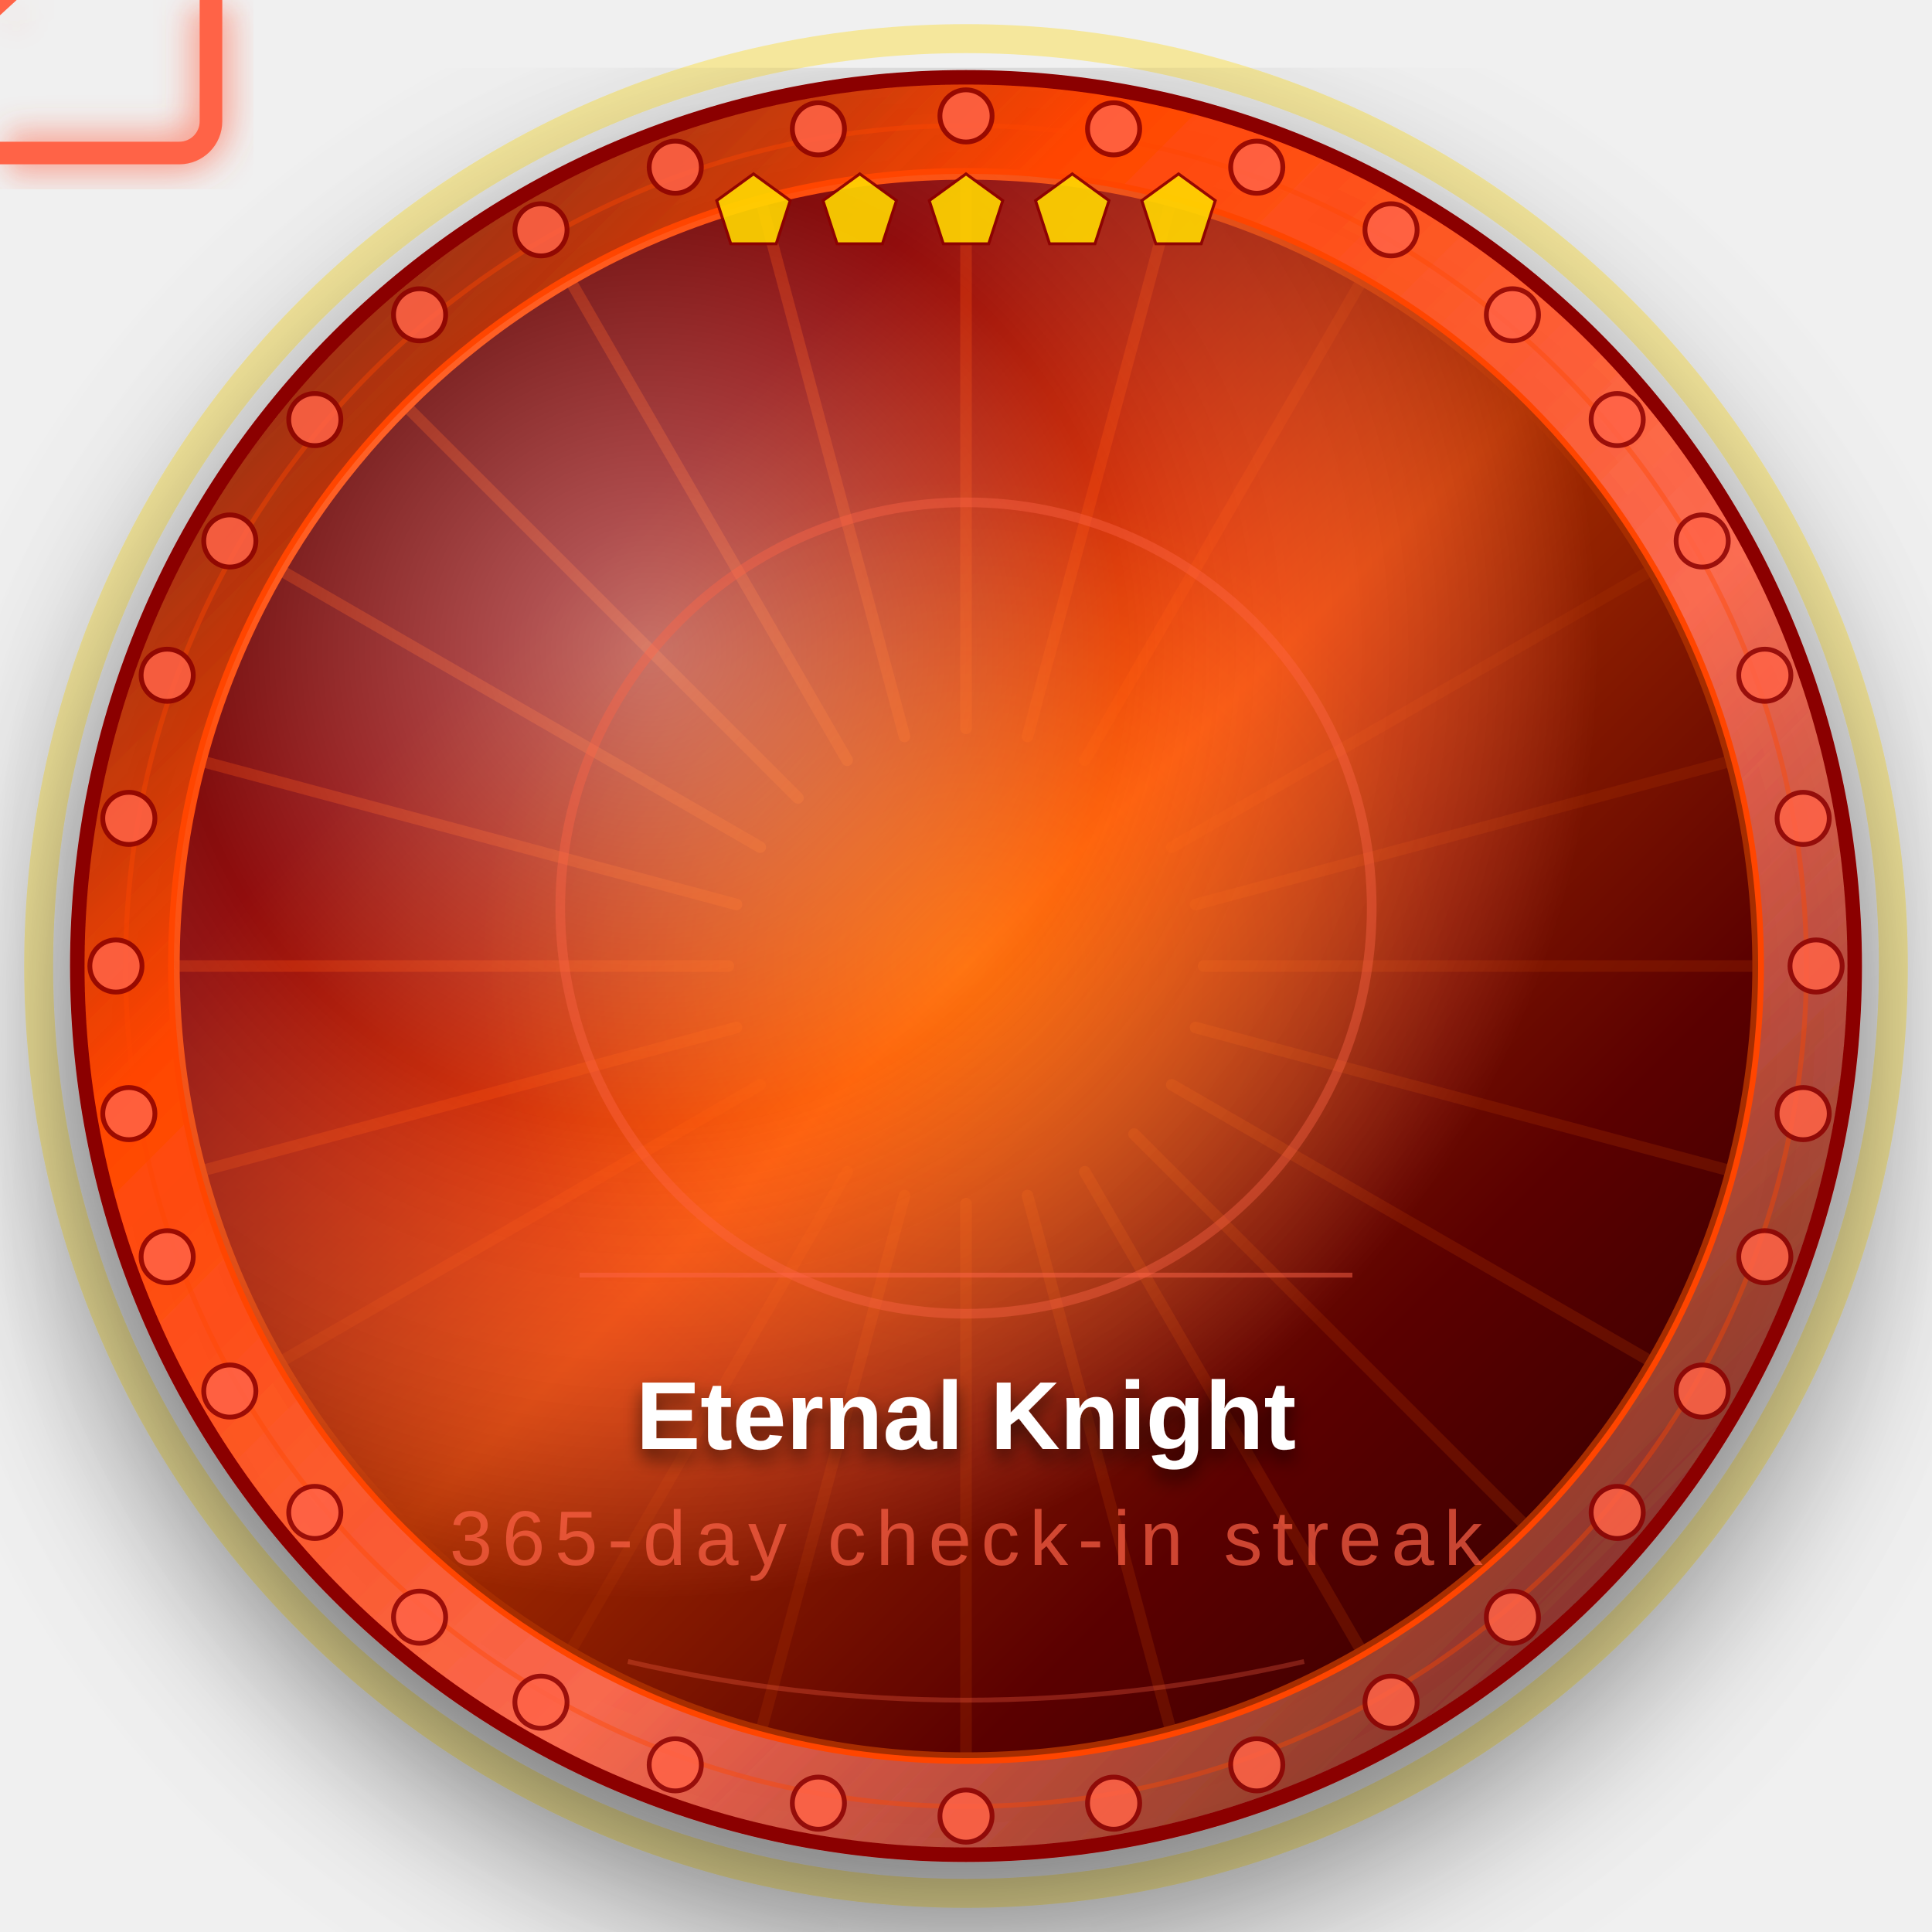
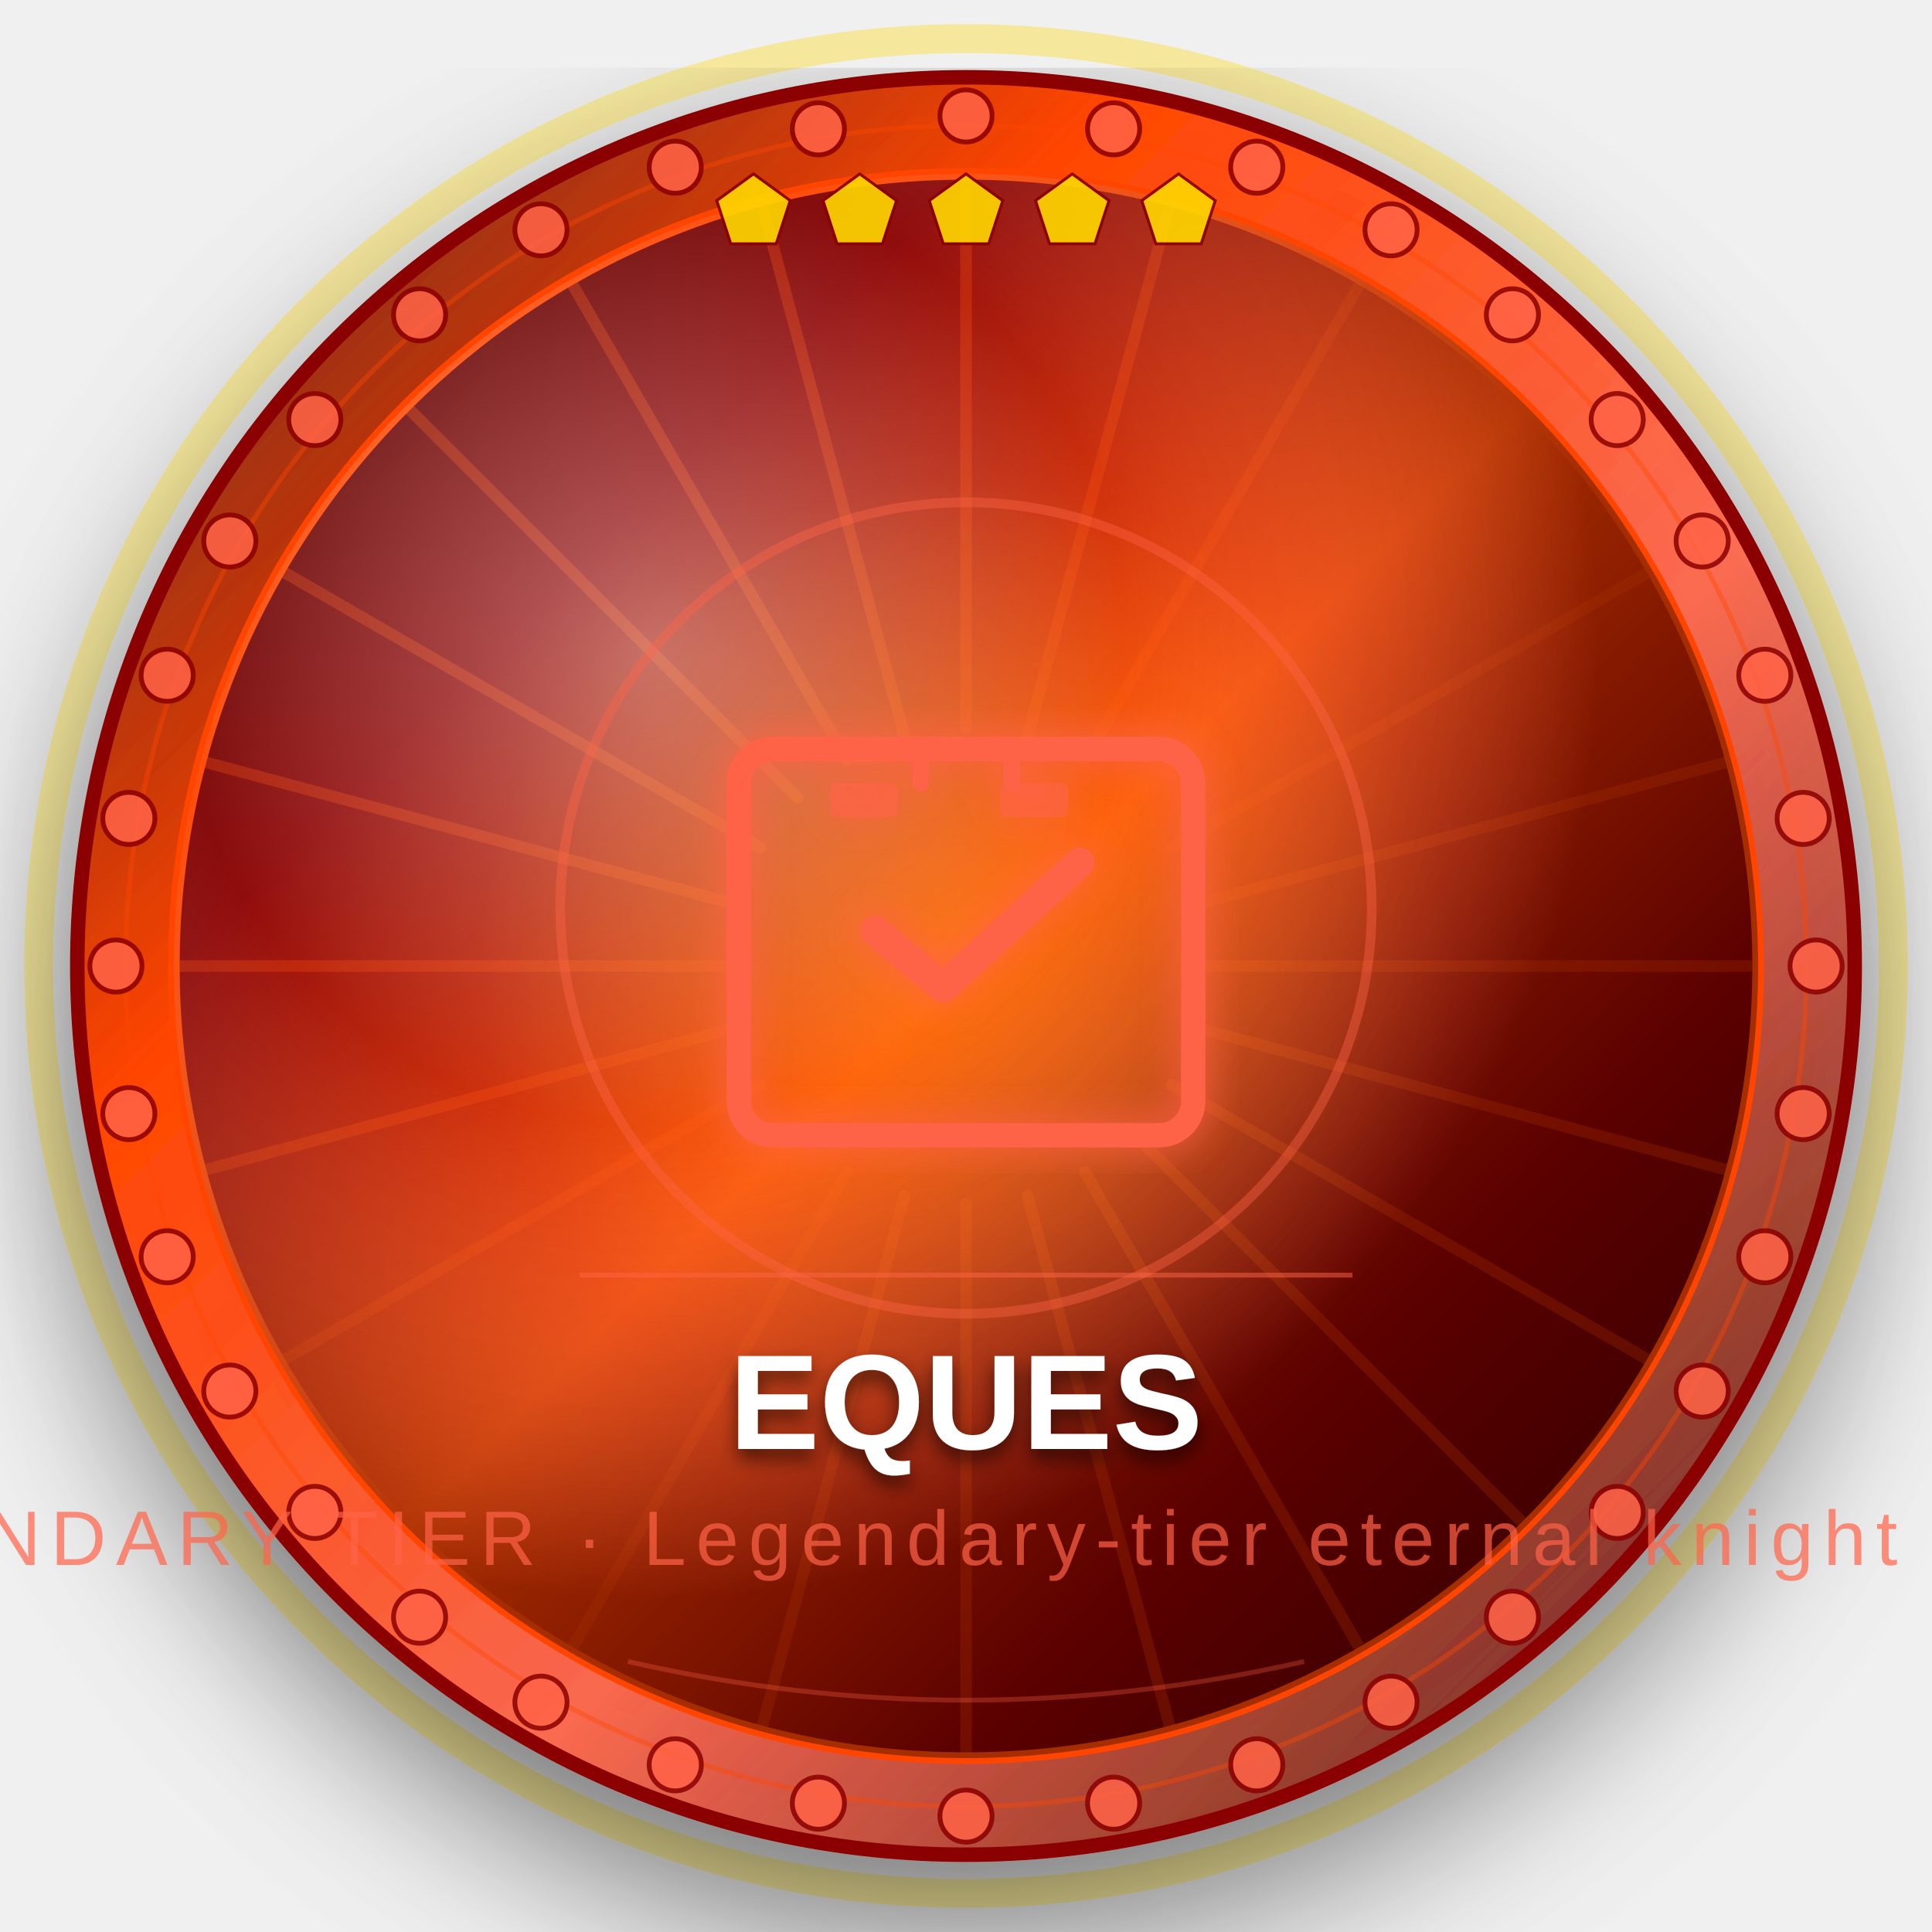
<svg xmlns="http://www.w3.org/2000/svg" viewBox="0 0 200 200" width="200" height="200">
  <defs>
-     <linearGradient id="bg5" x1="0%" y1="0%" x2="100%" y2="100%">
-       <stop offset="0%" style="stop-color:#3A0000" />
-       <stop offset="25%" style="stop-color:#8B0000" />
-       <stop offset="50%" style="stop-color:#FF4500" />
-       <stop offset="75%" style="stop-color:#8B0000" />
-       <stop offset="100%" style="stop-color:#3A0000" />
+     <linearGradient id="b5" x1="0%" y1="0%" x2="100%" y2="100%">
+       <stop offset="0%" stop-color="#3A0000" />
+       <stop offset="25%" stop-color="#8B0000" />
+       <stop offset="50%" stop-color="#FF4500" />
+       <stop offset="75%" stop-color="#8B0000" />
+       <stop offset="100%" stop-color="#3A0000" />
    </linearGradient>
-     <linearGradient id="ring5" x1="0%" y1="0%" x2="100%" y2="100%">
-       <stop offset="0%" style="stop-color:#3A0000;stop-opacity:0.8" />
-       <stop offset="30%" style="stop-color:#FF4500;stop-opacity:1" />
-       <stop offset="60%" style="stop-color:#FF6347;stop-opacity:0.9" />
-       <stop offset="100%" style="stop-color:#3A0000;stop-opacity:0.8" />
+     <linearGradient id="r5" x1="0%" y1="0%" x2="100%" y2="100%">
+       <stop offset="0%" stop-color="#3A0000" stop-opacity="0.8" />
+       <stop offset="30%" stop-color="#FF4500" stop-opacity="1" />
+       <stop offset="60%" stop-color="#FF6347" stop-opacity="0.9" />
+       <stop offset="100%" stop-color="#3A0000" stop-opacity="0.8" />
    </linearGradient>
-     <radialGradient id="shine5" cx="30%" cy="30%" r="60%">
-       <stop offset="0%" style="stop-color:#fff;stop-opacity:0.4" />
-       <stop offset="50%" style="stop-color:#fff;stop-opacity:0.05" />
-       <stop offset="100%" style="stop-color:#000;stop-opacity:0.35" />
+     <radialGradient id="s5" cx="30%" cy="30%" r="60%">
+       <stop offset="0%" stop-color="#fff" stop-opacity="0.4" />
+       <stop offset="50%" stop-color="#fff" stop-opacity="0.05" />
+       <stop offset="100%" stop-color="#000" stop-opacity="0.35" />
    </radialGradient>
-     <radialGradient id="core5" cx="50%" cy="50%" r="50%">
-       <stop offset="0%" style="stop-color:#FFD700;stop-opacity:0.25" />
-       <stop offset="100%" style="stop-color:#FFD700;stop-opacity:0" />
+     <radialGradient id="c5" cx="50%" cy="50%" r="50%">
+       <stop offset="0%" stop-color="#FFD700" stop-opacity="0.25" />
+       <stop offset="100%" stop-color="#FFD700" stop-opacity="0" />
    </radialGradient>
-     <filter id="shadow5" x="-30%" y="-30%" width="160%" height="160%">
+     <filter id="sh5" x="-30%" y="-30%" width="160%" height="160%">
      <feDropShadow dx="0" dy="7" stdDeviation="8" flood-color="#000" flood-opacity="0.55" />
    </filter>
    <filter id="ig5">
      <feGaussianBlur stdDeviation="2" result="b" />
      <feMerge>
        <feMergeNode in="b" />
        <feMergeNode in="SourceGraphic" />
      </feMerge>
    </filter>
  </defs>
-   <circle cx="100" cy="100" r="96" fill="none" stroke="#FFD700" stroke-width="3" opacity="0.35" filter="url(#shadow5)" />
-   <circle cx="100" cy="100" r="92" fill="url(#ring5)" stroke="#8B0000" stroke-width="1.5" filter="url(#shadow5)" />
+   <circle cx="100" cy="100" r="96" fill="none" stroke="#FFD700" stroke-width="3" opacity="0.35" filter="url(#sh5)" />
+   <circle cx="100" cy="100" r="92" fill="url(#r5)" stroke="#8B0000" stroke-width="1.5" filter="url(#sh5)" />
  <circle cx="100" cy="100" r="87" fill="none" stroke="#FF4500" stroke-width="0.5" opacity="0.4" />
-   <circle cx="100" cy="100" r="82" fill="url(#bg5)" stroke="#FF4500" stroke-width="1.2" />
+   <circle cx="100" cy="100" r="82" fill="url(#b5)" stroke="#FF4500" stroke-width="1.2" />
  <line x1="124.6" y1="100" x2="182" y2="100" stroke="#FF4500" stroke-width="1.2" opacity="0.3" stroke-linecap="round" />
  <line x1="123.762" y1="106.367" x2="179.206" y2="121.223" stroke="#FF4500" stroke-width="1.2" opacity="0.3" stroke-linecap="round" />
  <line x1="121.304" y1="112.3" x2="171.014" y2="141" stroke="#FF4500" stroke-width="1.2" opacity="0.3" stroke-linecap="round" />
  <line x1="117.395" y1="117.395" x2="157.983" y2="157.983" stroke="#FF4500" stroke-width="1.2" opacity="0.3" stroke-linecap="round" />
  <line x1="112.3" y1="121.304" x2="141" y2="171.014" stroke="#FF4500" stroke-width="1.2" opacity="0.3" stroke-linecap="round" />
  <line x1="106.367" y1="123.762" x2="121.223" y2="179.206" stroke="#FF4500" stroke-width="1.2" opacity="0.3" stroke-linecap="round" />
  <line x1="100" y1="124.6" x2="100" y2="182" stroke="#FF4500" stroke-width="1.2" opacity="0.3" stroke-linecap="round" />
  <line x1="93.633" y1="123.762" x2="78.777" y2="179.206" stroke="#FF4500" stroke-width="1.2" opacity="0.3" stroke-linecap="round" />
  <line x1="87.7" y1="121.304" x2="59" y2="171.014" stroke="#FF4500" stroke-width="1.2" opacity="0.3" stroke-linecap="round" />
  <line x1="82.605" y1="117.395" x2="42.017" y2="157.983" stroke="#FF4500" stroke-width="1.2" opacity="0.3" stroke-linecap="round" />
  <line x1="78.696" y1="112.3" x2="28.986" y2="141" stroke="#FF4500" stroke-width="1.2" opacity="0.3" stroke-linecap="round" />
  <line x1="76.238" y1="106.367" x2="20.794" y2="121.223" stroke="#FF4500" stroke-width="1.2" opacity="0.3" stroke-linecap="round" />
  <line x1="75.4" y1="100" x2="18" y2="100" stroke="#FF4500" stroke-width="1.2" opacity="0.3" stroke-linecap="round" />
  <line x1="76.238" y1="93.633" x2="20.794" y2="78.777" stroke="#FF4500" stroke-width="1.2" opacity="0.3" stroke-linecap="round" />
  <line x1="78.696" y1="87.7" x2="28.986" y2="59" stroke="#FF4500" stroke-width="1.2" opacity="0.3" stroke-linecap="round" />
  <line x1="82.605" y1="82.605" x2="42.017" y2="42.017" stroke="#FF4500" stroke-width="1.2" opacity="0.3" stroke-linecap="round" />
  <line x1="87.7" y1="78.696" x2="59" y2="28.986" stroke="#FF4500" stroke-width="1.2" opacity="0.3" stroke-linecap="round" />
  <line x1="93.633" y1="76.238" x2="78.777" y2="20.794" stroke="#FF4500" stroke-width="1.2" opacity="0.3" stroke-linecap="round" />
  <line x1="100" y1="75.4" x2="100" y2="18" stroke="#FF4500" stroke-width="1.2" opacity="0.3" stroke-linecap="round" />
  <line x1="106.367" y1="76.238" x2="121.223" y2="20.794" stroke="#FF4500" stroke-width="1.2" opacity="0.3" stroke-linecap="round" />
  <line x1="112.3" y1="78.696" x2="141" y2="28.986" stroke="#FF4500" stroke-width="1.2" opacity="0.3" stroke-linecap="round" />
  <line x1="117.395" y1="82.605" x2="157.983" y2="42.017" stroke="#FF4500" stroke-width="1.2" opacity="0.3" stroke-linecap="round" />
  <line x1="121.304" y1="87.7" x2="171.014" y2="59" stroke="#FF4500" stroke-width="1.2" opacity="0.3" stroke-linecap="round" />
  <line x1="123.762" y1="93.633" x2="179.206" y2="78.777" stroke="#FF4500" stroke-width="1.2" opacity="0.3" stroke-linecap="round" />
-   <circle cx="100" cy="100" r="50" fill="url(#core5)" />
-   <circle cx="100" cy="100" r="82" fill="url(#shine5)" />
+   <circle cx="100" cy="100" r="50" fill="url(#c5)" />
+   <circle cx="100" cy="100" r="82" fill="url(#s5)" />
  <circle cx="100" cy="12" r="2.7" fill="#FF6347" stroke="#8B0000" stroke-width="0.5" opacity="0.85" />
  <circle cx="115.281" cy="13.337" r="2.7" fill="#FF6347" stroke="#8B0000" stroke-width="0.5" opacity="0.85" />
  <circle cx="130.098" cy="17.307" r="2.7" fill="#FF6347" stroke="#8B0000" stroke-width="0.5" opacity="0.85" />
  <circle cx="144" cy="23.79" r="2.7" fill="#FF6347" stroke="#8B0000" stroke-width="0.5" opacity="0.85" />
  <circle cx="156.565" cy="32.588" r="2.7" fill="#FF6347" stroke="#8B0000" stroke-width="0.5" opacity="0.85" />
  <circle cx="167.412" cy="43.435" r="2.7" fill="#FF6347" stroke="#8B0000" stroke-width="0.5" opacity="0.85" />
  <circle cx="176.21" cy="56" r="2.7" fill="#FF6347" stroke="#8B0000" stroke-width="0.5" opacity="0.85" />
  <circle cx="182.693" cy="69.902" r="2.7" fill="#FF6347" stroke="#8B0000" stroke-width="0.5" opacity="0.85" />
  <circle cx="186.663" cy="84.719" r="2.7" fill="#FF6347" stroke="#8B0000" stroke-width="0.5" opacity="0.85" />
  <circle cx="188" cy="100" r="2.7" fill="#FF6347" stroke="#8B0000" stroke-width="0.5" opacity="0.85" />
  <circle cx="186.663" cy="115.281" r="2.7" fill="#FF6347" stroke="#8B0000" stroke-width="0.5" opacity="0.85" />
  <circle cx="182.693" cy="130.098" r="2.7" fill="#FF6347" stroke="#8B0000" stroke-width="0.5" opacity="0.85" />
  <circle cx="176.21" cy="144" r="2.7" fill="#FF6347" stroke="#8B0000" stroke-width="0.5" opacity="0.85" />
  <circle cx="167.412" cy="156.565" r="2.7" fill="#FF6347" stroke="#8B0000" stroke-width="0.5" opacity="0.85" />
  <circle cx="156.565" cy="167.412" r="2.7" fill="#FF6347" stroke="#8B0000" stroke-width="0.5" opacity="0.85" />
  <circle cx="144" cy="176.21" r="2.7" fill="#FF6347" stroke="#8B0000" stroke-width="0.5" opacity="0.85" />
  <circle cx="130.098" cy="182.693" r="2.7" fill="#FF6347" stroke="#8B0000" stroke-width="0.5" opacity="0.85" />
  <circle cx="115.281" cy="186.663" r="2.7" fill="#FF6347" stroke="#8B0000" stroke-width="0.5" opacity="0.85" />
  <circle cx="100" cy="188" r="2.7" fill="#FF6347" stroke="#8B0000" stroke-width="0.5" opacity="0.85" />
  <circle cx="84.719" cy="186.663" r="2.7" fill="#FF6347" stroke="#8B0000" stroke-width="0.5" opacity="0.85" />
  <circle cx="69.902" cy="182.693" r="2.7" fill="#FF6347" stroke="#8B0000" stroke-width="0.5" opacity="0.85" />
  <circle cx="56" cy="176.21" r="2.7" fill="#FF6347" stroke="#8B0000" stroke-width="0.5" opacity="0.85" />
  <circle cx="43.435" cy="167.412" r="2.7" fill="#FF6347" stroke="#8B0000" stroke-width="0.5" opacity="0.85" />
  <circle cx="32.588" cy="156.565" r="2.7" fill="#FF6347" stroke="#8B0000" stroke-width="0.5" opacity="0.85" />
  <circle cx="23.79" cy="144" r="2.7" fill="#FF6347" stroke="#8B0000" stroke-width="0.5" opacity="0.85" />
  <circle cx="17.307" cy="130.098" r="2.7" fill="#FF6347" stroke="#8B0000" stroke-width="0.5" opacity="0.85" />
  <circle cx="13.337" cy="115.281" r="2.7" fill="#FF6347" stroke="#8B0000" stroke-width="0.5" opacity="0.85" />
  <circle cx="12" cy="100" r="2.7" fill="#FF6347" stroke="#8B0000" stroke-width="0.5" opacity="0.85" />
  <circle cx="13.337" cy="84.719" r="2.7" fill="#FF6347" stroke="#8B0000" stroke-width="0.5" opacity="0.85" />
  <circle cx="17.307" cy="69.902" r="2.7" fill="#FF6347" stroke="#8B0000" stroke-width="0.5" opacity="0.85" />
  <circle cx="23.79" cy="56" r="2.7" fill="#FF6347" stroke="#8B0000" stroke-width="0.5" opacity="0.85" />
  <circle cx="32.588" cy="43.435" r="2.7" fill="#FF6347" stroke="#8B0000" stroke-width="0.5" opacity="0.85" />
  <circle cx="43.435" cy="32.588" r="2.7" fill="#FF6347" stroke="#8B0000" stroke-width="0.5" opacity="0.85" />
  <circle cx="56" cy="23.79" r="2.7" fill="#FF6347" stroke="#8B0000" stroke-width="0.5" opacity="0.85" />
  <circle cx="69.902" cy="17.307" r="2.7" fill="#FF6347" stroke="#8B0000" stroke-width="0.5" opacity="0.85" />
  <circle cx="84.719" cy="13.337" r="2.7" fill="#FF6347" stroke="#8B0000" stroke-width="0.5" opacity="0.85" />
  <polygon points="78,18 81.804,20.764 80.351,25.236 75.649,25.236 74.196,20.764" fill="#FFD700" stroke="#8B0000" stroke-width="0.3" opacity="0.9" />
  <polygon points="89,18 92.804,20.764 91.351,25.236 86.649,25.236 85.196,20.764" fill="#FFD700" stroke="#8B0000" stroke-width="0.3" opacity="0.9" />
  <polygon points="100,18 103.804,20.764 102.351,25.236 97.649,25.236 96.196,20.764" fill="#FFD700" stroke="#8B0000" stroke-width="0.3" opacity="0.9" />
  <polygon points="111,18 114.804,20.764 113.351,25.236 108.649,25.236 107.196,20.764" fill="#FFD700" stroke="#8B0000" stroke-width="0.3" opacity="0.9" />
  <polygon points="122,18 125.804,20.764 124.351,25.236 119.649,25.236 118.196,20.764" fill="#FFD700" stroke="#8B0000" stroke-width="0.3" opacity="0.9" />
  <circle cx="100" cy="94" r="42" fill="none" stroke="#FF6347" stroke-width="1" opacity="0.4" />
  <g filter="url(#ig5)">
-     <g transform="translate(0,-6)">
-       <rect x="-21.84" y="-15.288" width="43.68" height="37.128" rx="3.276" fill="none" stroke="#FF6347" stroke-width="2.34" />
-       <rect x="-13.104" y="-12.012" width="6.552" height="3.276" rx="0.655" fill="#FF6347" opacity="0.6" />
-       <rect x="3.276" y="-12.012" width="6.552" height="3.276" rx="0.655" fill="#FF6347" opacity="0.6" />
-       <line x1="-4.368" y1="-12.012" x2="-4.368" y2="-15.288" stroke="#FF6347" stroke-width="1.56" stroke-linecap="round" />
-       <line x1="4.368" y1="-12.012" x2="4.368" y2="-15.288" stroke="#FF6347" stroke-width="1.56" stroke-linecap="round" />
-       <polyline points="-8.736,2.184 -2.184,7.644 10.92,-4.368" fill="none" stroke="#FF6347" stroke-width="2.86" stroke-linecap="round" stroke-linejoin="round" />
+     <g transform="translate(100,94)">
+       <rect x="-23.52" y="-16.464" width="47.04" height="39.984" rx="3.528" fill="none" stroke="#FF6347" stroke-width="2.52" />
+       <rect x="-14.112" y="-12.936" width="7.056" height="3.528" rx="0.706" fill="#FF6347" opacity="0.6" />
+       <rect x="3.528" y="-12.936" width="7.056" height="3.528" rx="0.706" fill="#FF6347" opacity="0.6" />
+       <line x1="-4.704" y1="-12.936" x2="-4.704" y2="-16.464" stroke="#FF6347" stroke-width="1.68" stroke-linecap="round" />
+       <line x1="4.704" y1="-12.936" x2="4.704" y2="-16.464" stroke="#FF6347" stroke-width="1.68" stroke-linecap="round" />
+       <polyline points="-9.408,2.352 -2.352,8.232 11.76,-4.704" fill="none" stroke="#FF6347" stroke-width="3.08" stroke-linecap="round" stroke-linejoin="round" />
    </g>
  </g>
  <line x1="60" y1="132" x2="140" y2="132" stroke="#FF6347" stroke-width="0.5" opacity="0.5" />
-   <text x="100" y="150" text-anchor="middle" font-size="10" font-weight="bold" fill="#fff" font-family="Arial,sans-serif" filter="drop-shadow(0 1px 1px rgba(0,0,0,0.6))">Eternal Knight</text>
-   <text x="100" y="162" text-anchor="middle" font-size="8" fill="#FF6347" opacity="0.7" font-family="Arial,sans-serif" letter-spacing="1">365-day check-in streak</text>
+   <text x="100" y="150" text-anchor="middle" font-size="14" font-weight="bold" fill="#fff" font-family="Arial,sans-serif" filter="drop-shadow(0 1px 1px rgba(0,0,0,0.6))">EQUES</text>
+   <text x="100" y="162" text-anchor="middle" font-size="8" fill="#FF6347" opacity="0.7" font-family="Arial,sans-serif" letter-spacing="1">LEGENDARY TIER · Legendary-tier eternal knight badge</text>
  <path d="M65 172 Q100 180 135 172" fill="none" stroke="#FF6347" stroke-width="0.5" opacity="0.3" />
</svg>
